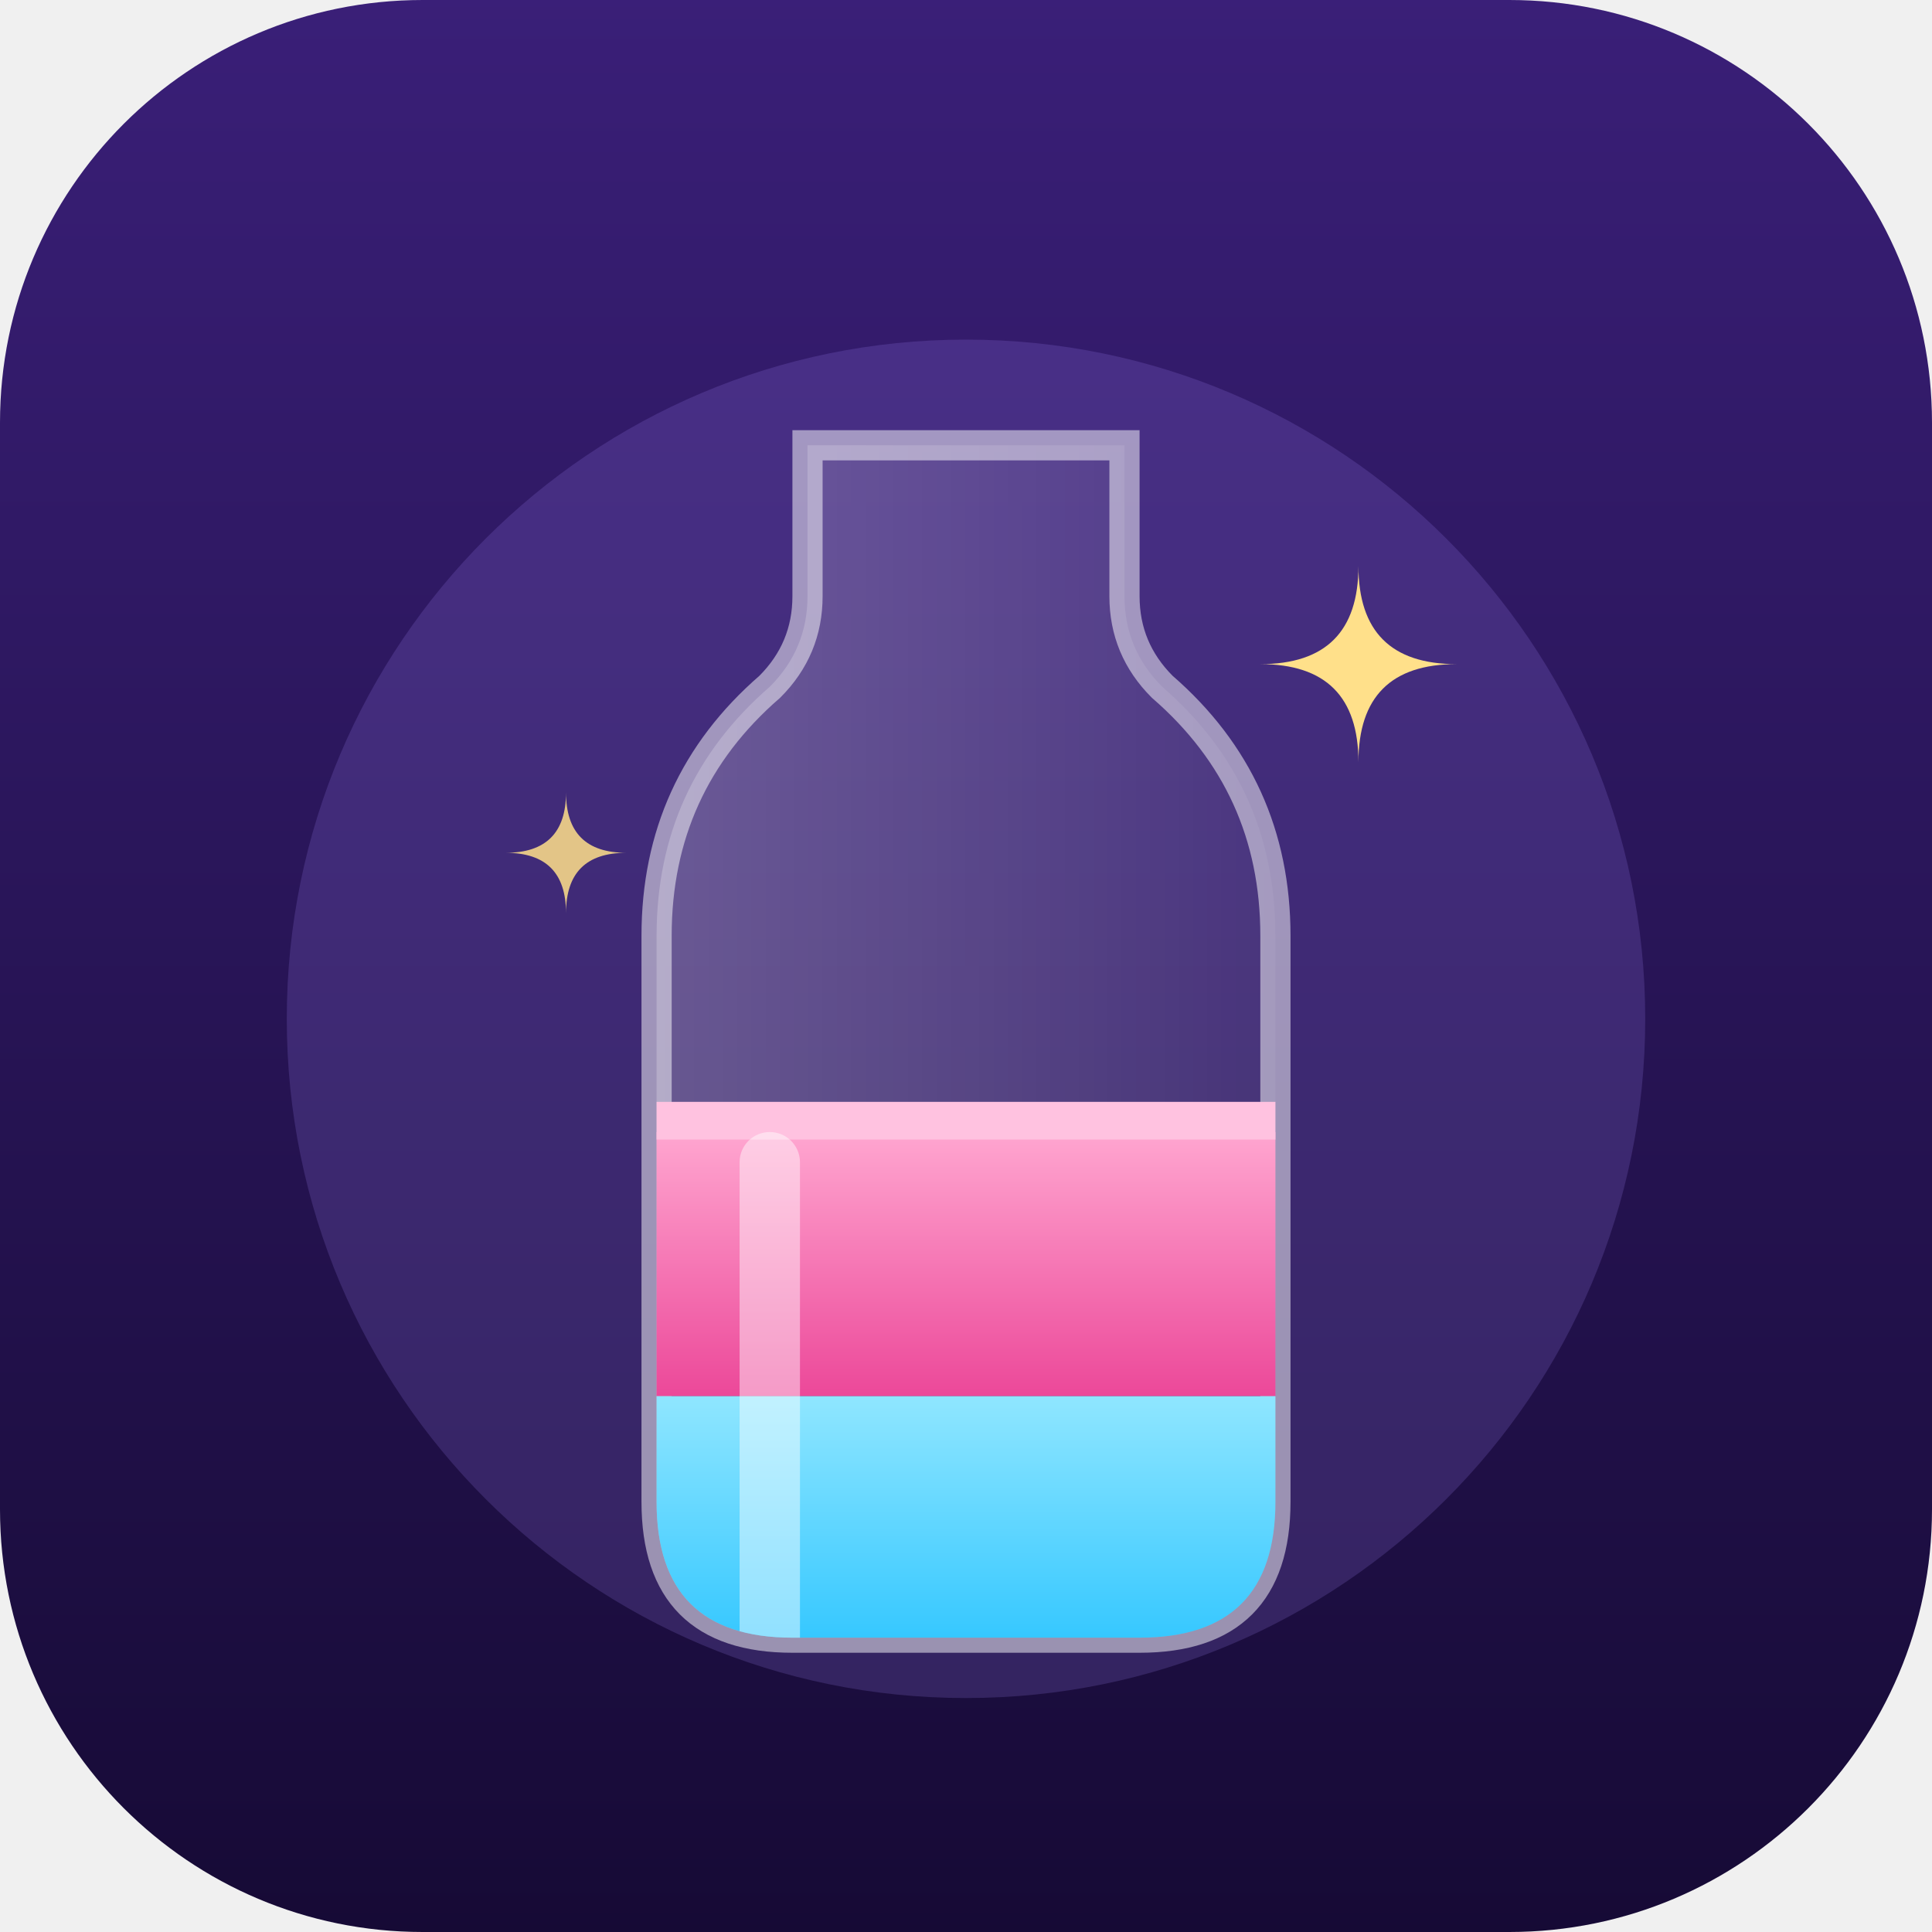
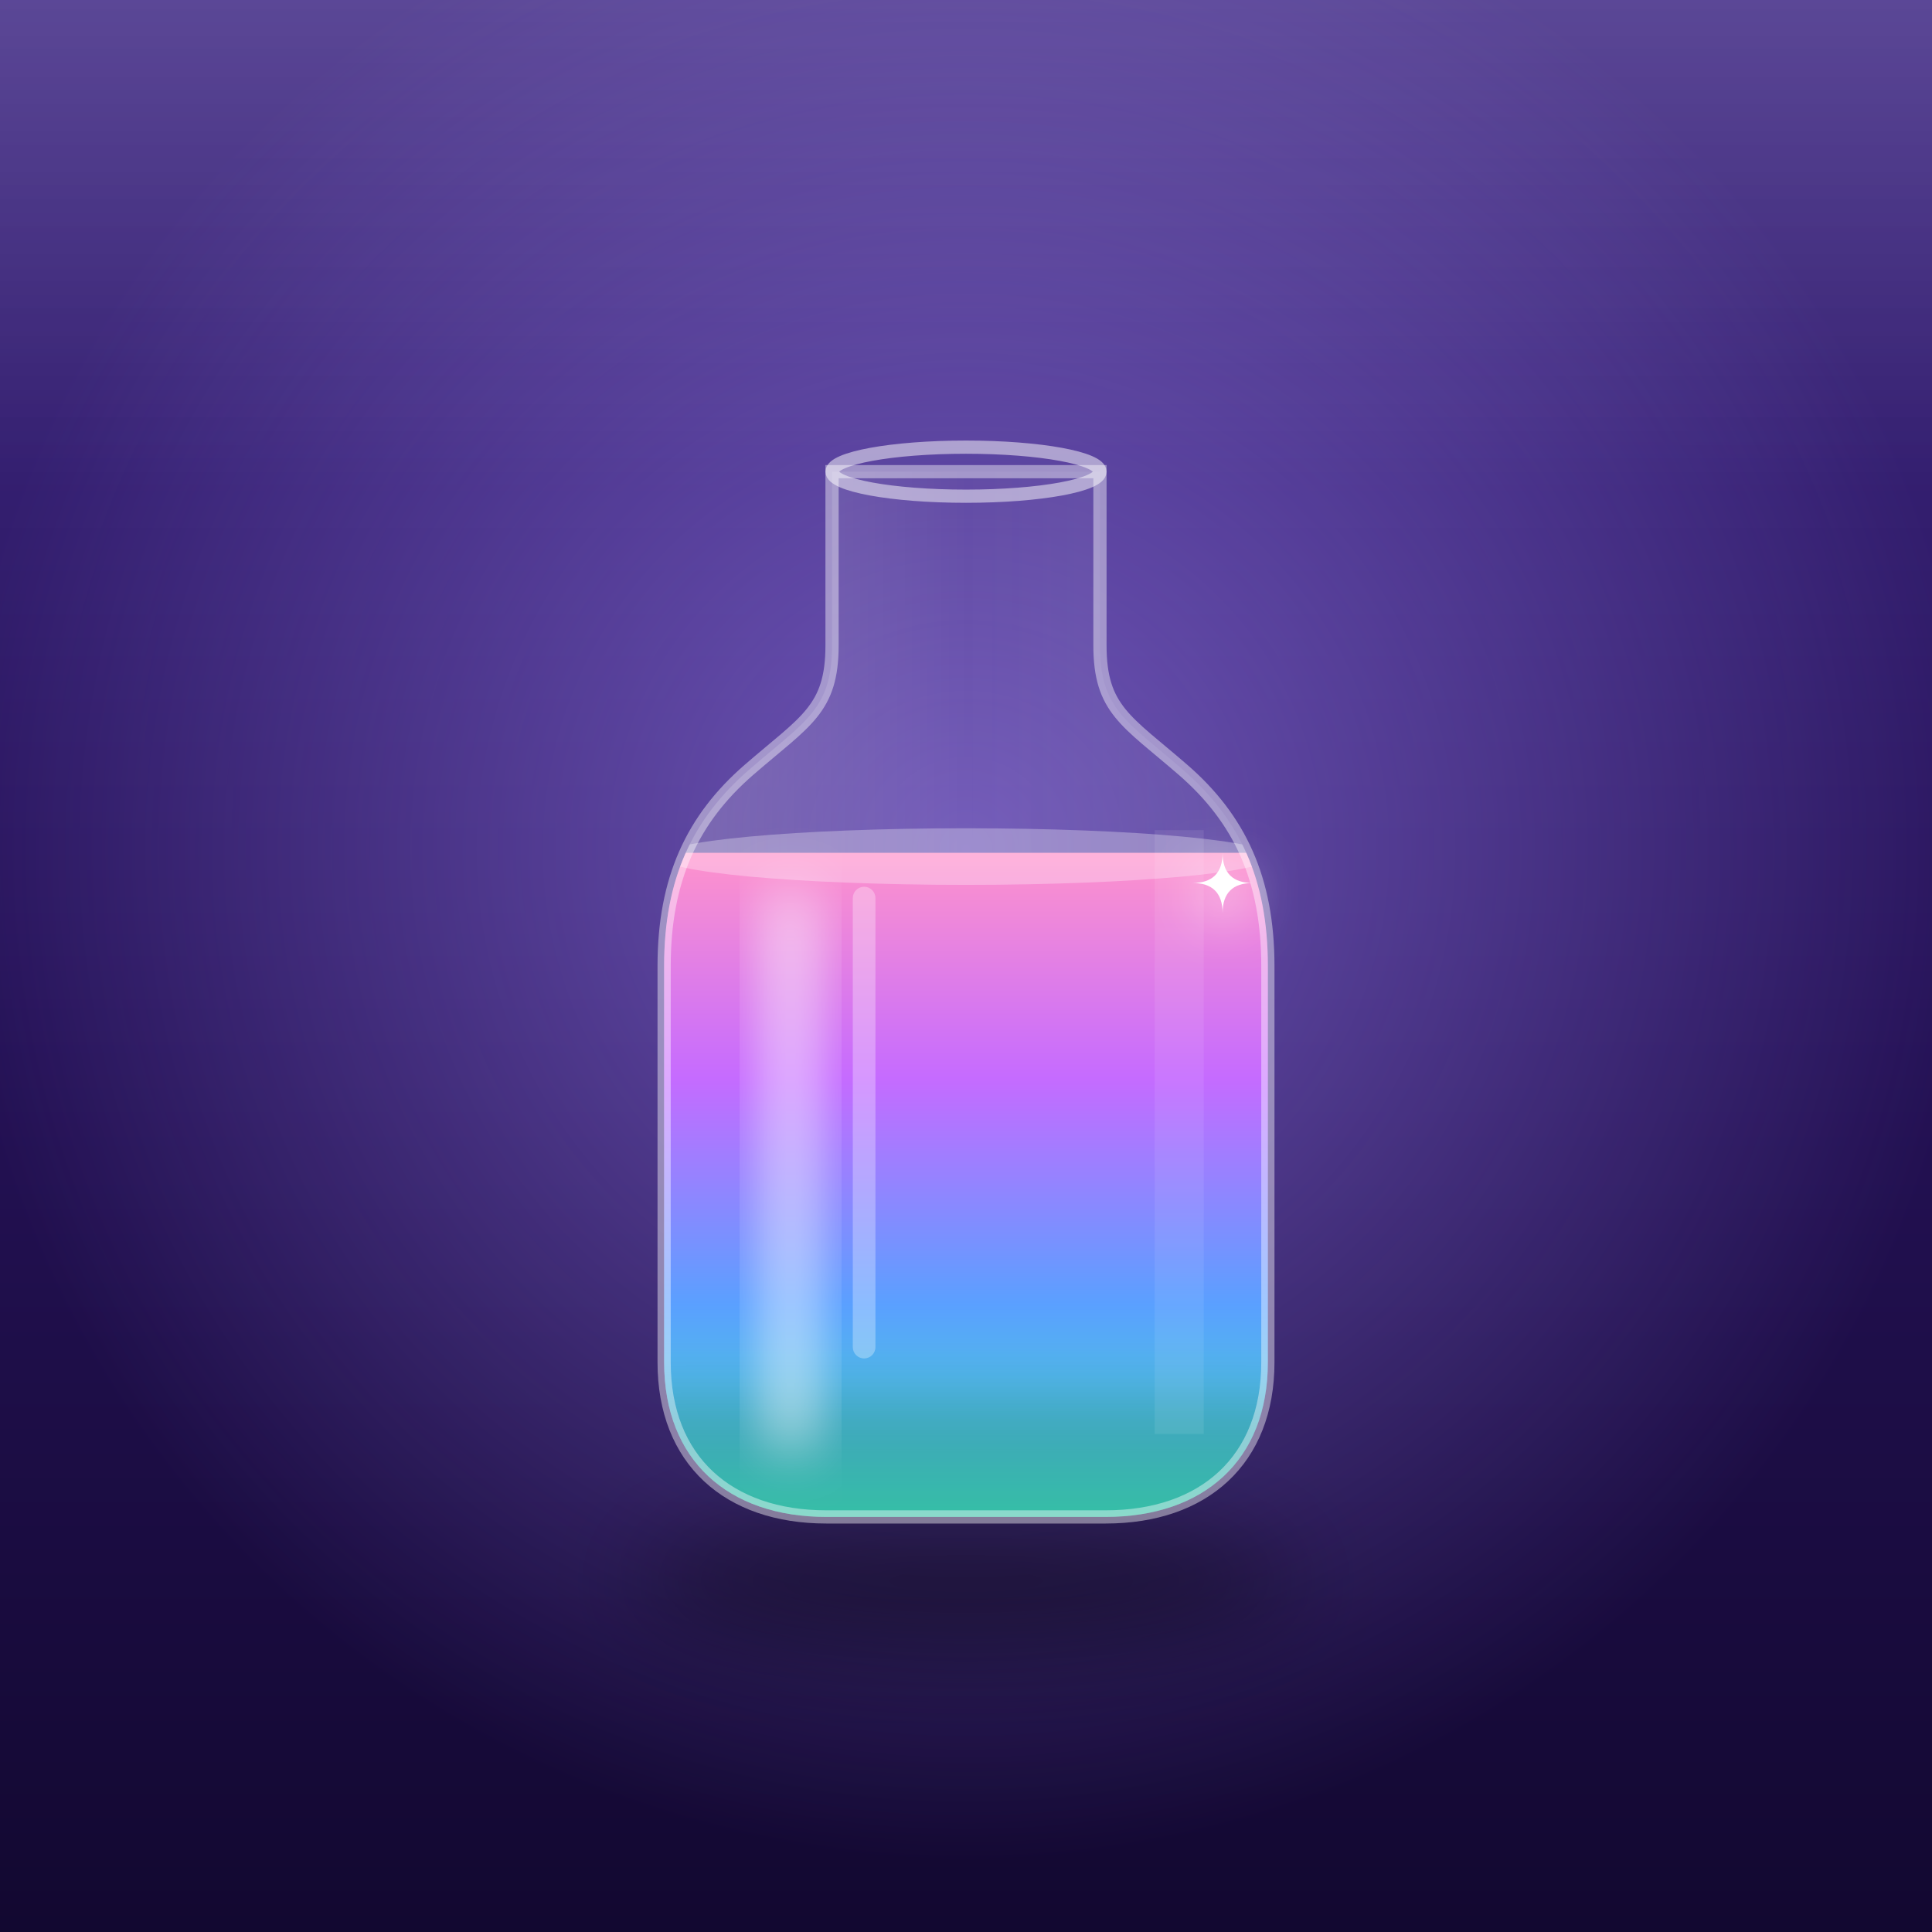
- <svg xmlns="http://www.w3.org/2000/svg" viewBox="0 0 512 512">
+ <svg xmlns="http://www.w3.org/2000/svg" viewBox="0 0 1024 1024">
  <defs>
    <linearGradient id="bg" x1="0" y1="0" x2="0" y2="1">
-       <stop offset="0" stop-color="#3a1f78" />
-       <stop offset="1" stop-color="#160a35" />
+       <stop offset="0" stop-color="#412a86" />
+       <stop offset=".55" stop-color="#241155" />
+       <stop offset="1" stop-color="#120830" />
    </linearGradient>
-     <linearGradient id="pink" x1="0" y1="0" x2="0" y2="1">
-       <stop offset="0" stop-color="#ffa6d0" />
-       <stop offset="1" stop-color="#ec4899" />
+     <radialGradient id="halo" cx="50%" cy="44%" r="52%">
+       <stop offset="0" stop-color="#a78bff" stop-opacity=".55" />
+       <stop offset="1" stop-color="#a78bff" stop-opacity="0" />
+     </radialGradient>
+     <linearGradient id="topsheen" x1="0" y1="0" x2="0" y2="1">
+       <stop offset="0" stop-color="#ffffff" stop-opacity=".14" />
+       <stop offset=".25" stop-color="#ffffff" stop-opacity="0" />
    </linearGradient>
-     <linearGradient id="cyan" x1="0" y1="0" x2="0" y2="1">
-       <stop offset="0" stop-color="#8fe6ff" />
-       <stop offset="1" stop-color="#2ec5ff" />
-     </linearGradient>
-     <linearGradient id="green" x1="0" y1="0" x2="0" y2="1">
-       <stop offset="0" stop-color="#7ff0aa" />
-       <stop offset="1" stop-color="#22c55e" />
+     <linearGradient id="liquid" x1="0" y1="0" x2="0" y2="1">
+       <stop offset="0" stop-color="#ff93cb" />
+       <stop offset=".34" stop-color="#c56bff" />
+       <stop offset=".68" stop-color="#5aa0ff" />
+       <stop offset="1" stop-color="#3fe3c4" />
    </linearGradient>
    <linearGradient id="glass" x1="0" y1="0" x2="1" y2="0">
-       <stop offset="0" stop-color="#ffffff" stop-opacity=".22" />
-       <stop offset="1" stop-color="#ffffff" stop-opacity=".05" />
+       <stop offset="0" stop-color="#ffffff" stop-opacity=".20" />
+       <stop offset=".5" stop-color="#ffffff" stop-opacity=".04" />
+       <stop offset="1" stop-color="#c9d6ff" stop-opacity=".10" />
    </linearGradient>
+     <filter id="soft" x="-40%" y="-40%" width="180%" height="180%">
+       <feGaussianBlur stdDeviation="14" />
+     </filter>
+     <filter id="softer" x="-60%" y="-60%" width="220%" height="220%">
+       <feGaussianBlur stdDeviation="26" />
+     </filter>
+     <clipPath id="body">
+       <path d="M441 250 v92 c0 34 -14 40 -44 66 c-30 26 -45 58 -45 104 v210 c0 52 34 82 86 82 h148 c52 0 86 -30 86 -82 v-210 c0 -46 -15 -78 -45 -104 c-30 -26 -44 -32 -44 -66 v-92 z" />
+     </clipPath>
  </defs>
-   <rect width="512" height="512" rx="112" fill="url(#bg)" />
-   <circle cx="256" cy="270" r="180" fill="#a78bff" opacity="0.18" />
-   <g>
-     <path d="M214 118 v40 q0 14 -10 24 q-30 26 -30 66 v150 q0 36 36 36 h92 q36 0 36 -36 v-150 q0 -40 -30 -66 q-10 -10 -10 -24 v-40 z" fill="url(#glass)" stroke="#ffffff" stroke-opacity=".5" stroke-width="8" />
-     <clipPath id="body">
-       <path d="M214 118 v40 q0 14 -10 24 q-30 26 -30 66 v150 q0 36 36 36 h92 q36 0 36 -36 v-150 q0 -40 -30 -66 q-10 -10 -10 -24 v-40 z" />
-     </clipPath>
-     <g clip-path="url(#body)">
-       <rect x="150" y="300" width="212" height="70" fill="url(#pink)" />
-       <rect x="150" y="370" width="212" height="70" fill="url(#cyan)" />
-       <rect x="150" y="440" width="212" height="80" fill="url(#green)" />
-       <rect x="150" y="292" width="212" height="10" fill="#ffc2e0" />
-       <rect x="196" y="300" width="16" height="210" rx="8" fill="#ffffff" opacity=".45" />
-     </g>
+   <rect width="1024" height="1024" fill="url(#bg)" />
+   <rect width="1024" height="1024" fill="url(#halo)" />
+   <rect width="1024" height="1024" fill="url(#topsheen)" />
+   <ellipse cx="512" cy="838" rx="176" ry="34" fill="#000000" opacity=".38" filter="url(#softer)" />
+   <path d="M441 250 v92 c0 34 -14 40 -44 66 c-30 26 -45 58 -45 104 v210 c0 52 34 82 86 82 h148 c52 0 86 -30 86 -82 v-210 c0 -46 -15 -78 -45 -104 c-30 -26 -44 -32 -44 -66 v-92 z" fill="url(#glass)" />
+   <g clip-path="url(#body)">
+     <rect x="330" y="452" width="364" height="352" fill="url(#liquid)" />
+     <ellipse cx="512" cy="454" rx="162" ry="15" fill="#ffffff" opacity=".30" />
+     <rect x="330" y="740" width="364" height="170" fill="#000000" opacity=".16" filter="url(#soft)" />
  </g>
-   <g fill="#ffe08a">
-     <path d="M360 150 q0 26 26 26 q-26 0 -26 26 q0 -26 -26 -26 q26 0 26 -26 z" />
-     <path d="M150 210 q0 16 16 16 q-16 0 -16 16 q0 -16 -16 -16 q16 0 16 -16 z" opacity=".85" />
+   <g clip-path="url(#body)">
+     <rect x="404" y="470" width="30" height="300" rx="15" fill="#ffffff" opacity=".55" filter="url(#soft)" />
+     <rect x="452" y="470" width="12" height="250" rx="6" fill="#ffffff" opacity=".30" />
+     <rect x="612" y="440" width="26" height="320" fill="#ffffff" opacity=".08" />
  </g>
+   <path d="M441 250 v92 c0 34 -14 40 -44 66 c-30 26 -45 58 -45 104 v210 c0 52 34 82 86 82 h148 c52 0 86 -30 86 -82 v-210 c0 -46 -15 -78 -45 -104 c-30 -26 -44 -32 -44 -66 v-92 z" fill="none" stroke="#ffffff" stroke-opacity=".42" stroke-width="7" />
+   <ellipse cx="512" cy="250" rx="71" ry="13" fill="none" stroke="#ffffff" stroke-opacity=".5" stroke-width="7" />
+   <path d="M648 452 q0 22 22 22 q-22 0 -22 22 q0 -22 -22 -22 q22 0 22 -22 z" fill="#ffffff" opacity=".9" filter="url(#soft)" />
+   <path d="M648 452 q0 16 16 16 q-16 0 -16 16 q0 -16 -16 -16 q16 0 16 -16 z" fill="#ffffff" />
</svg>
